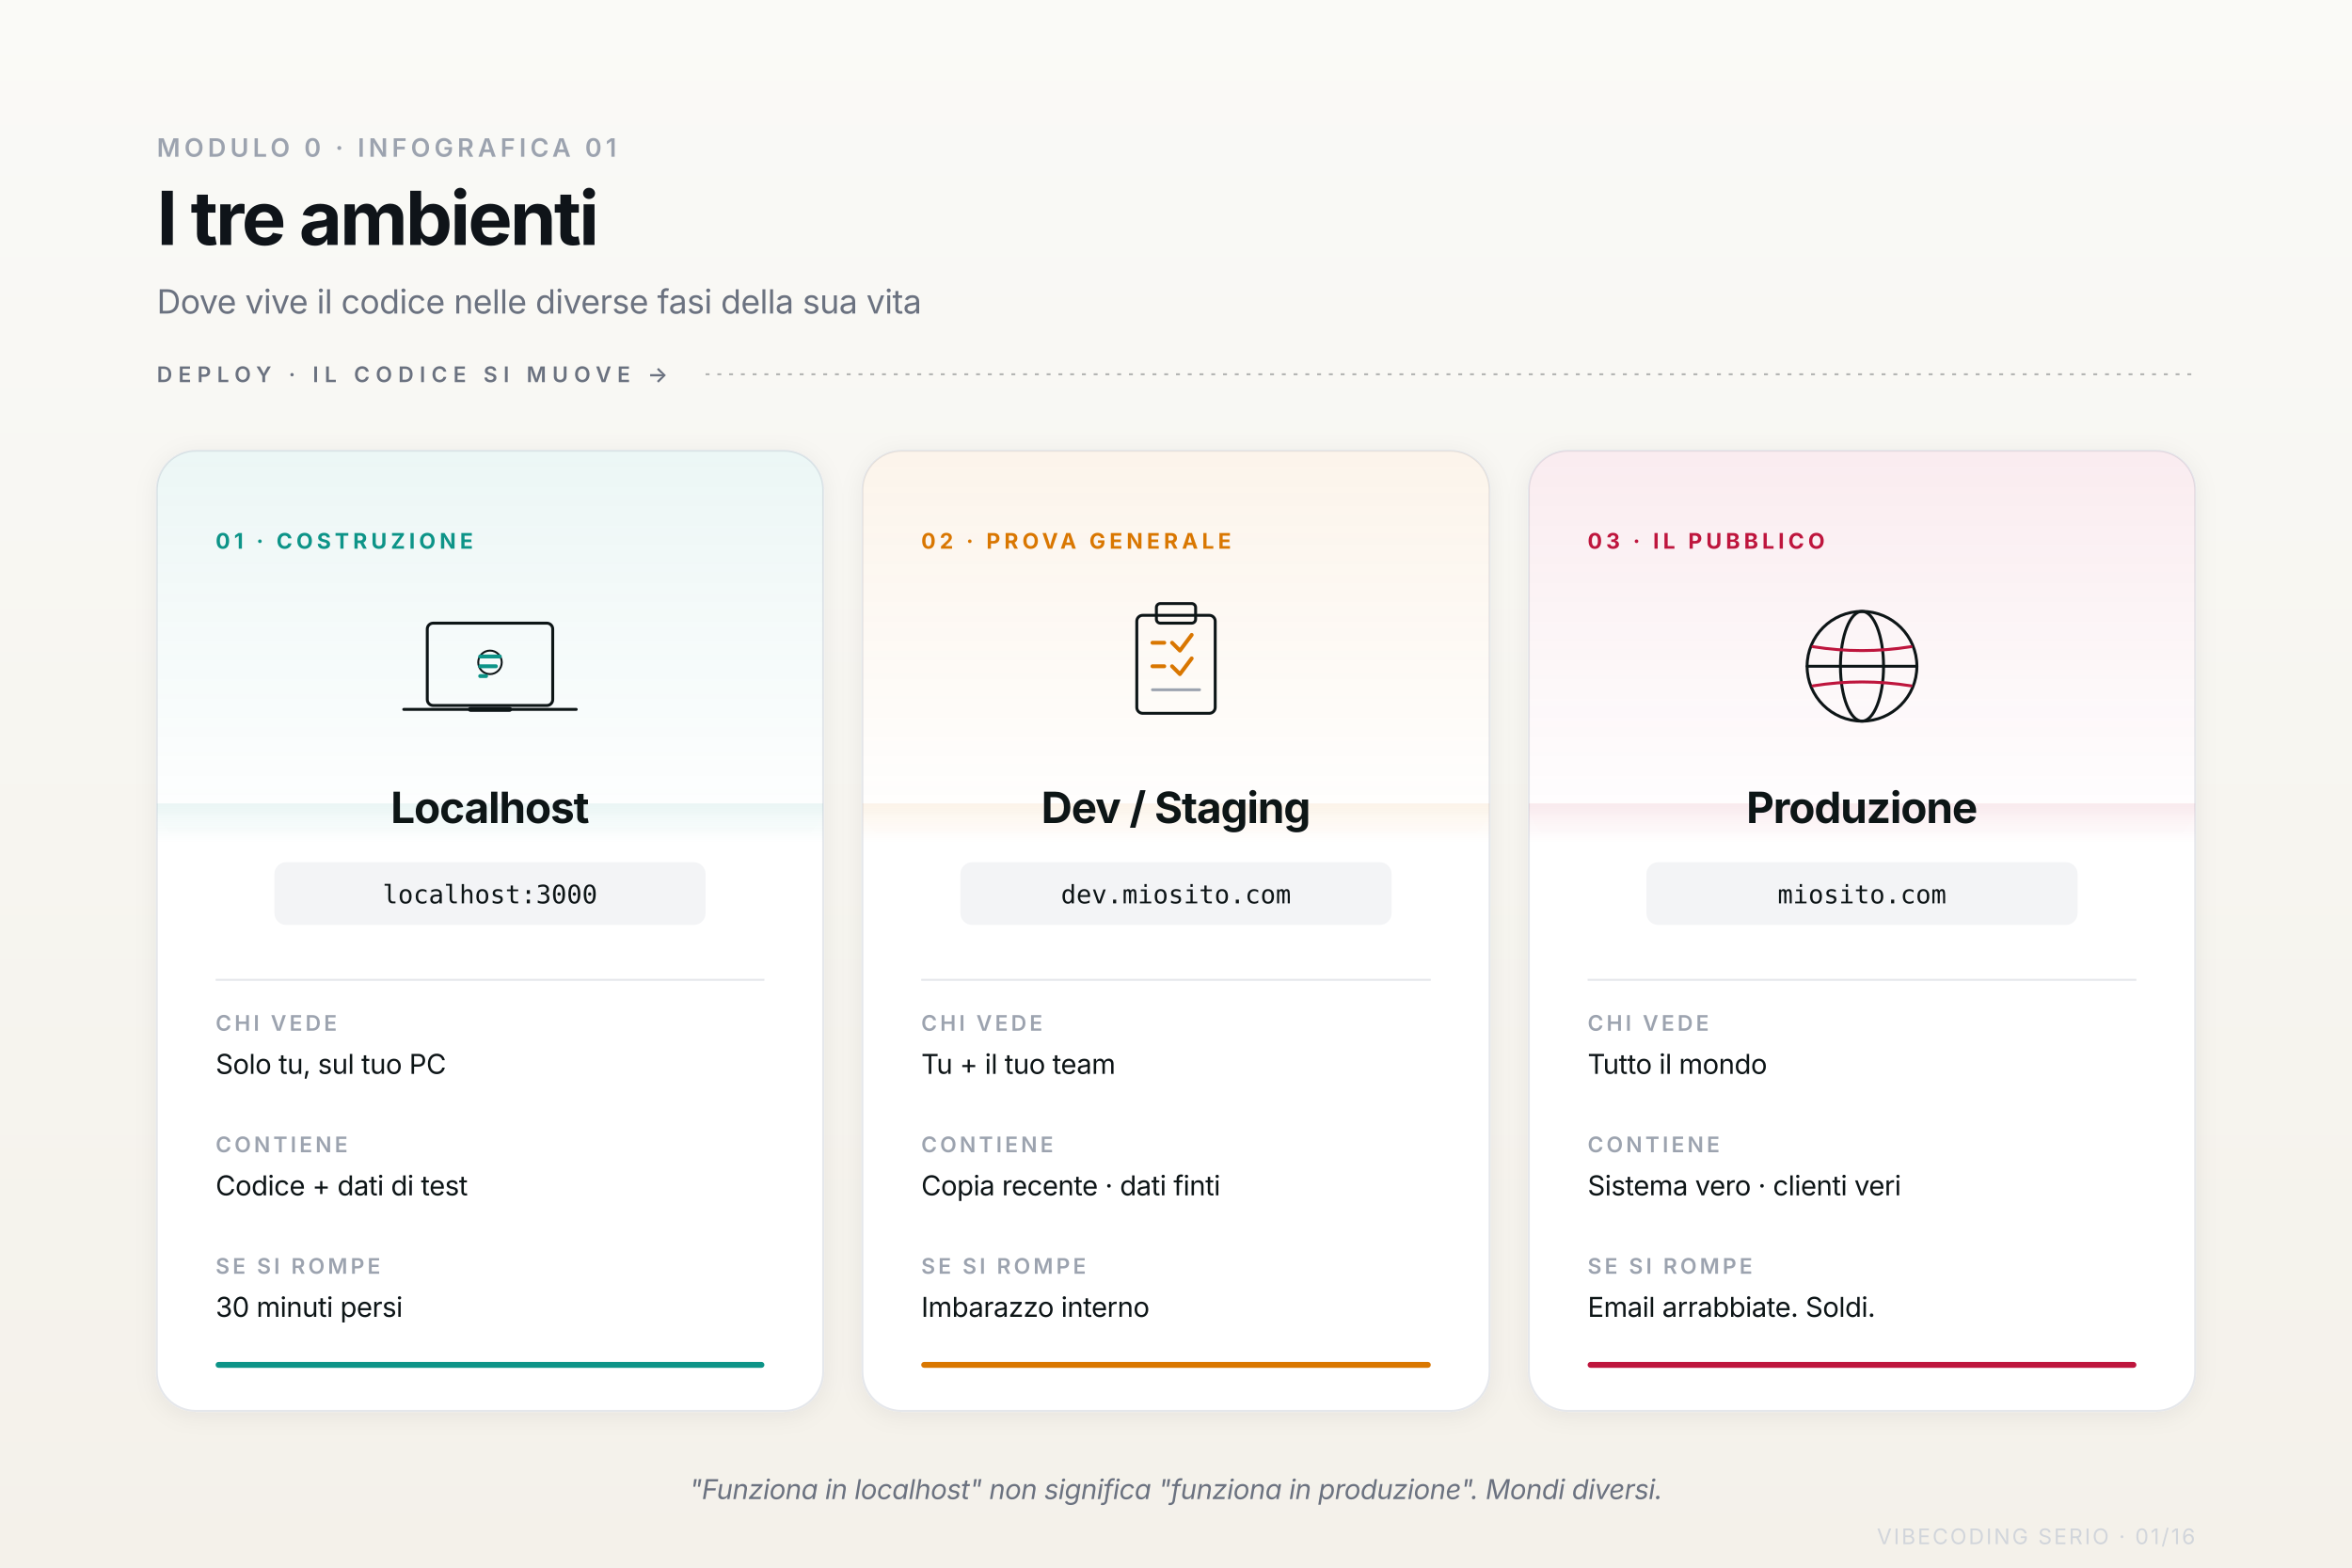
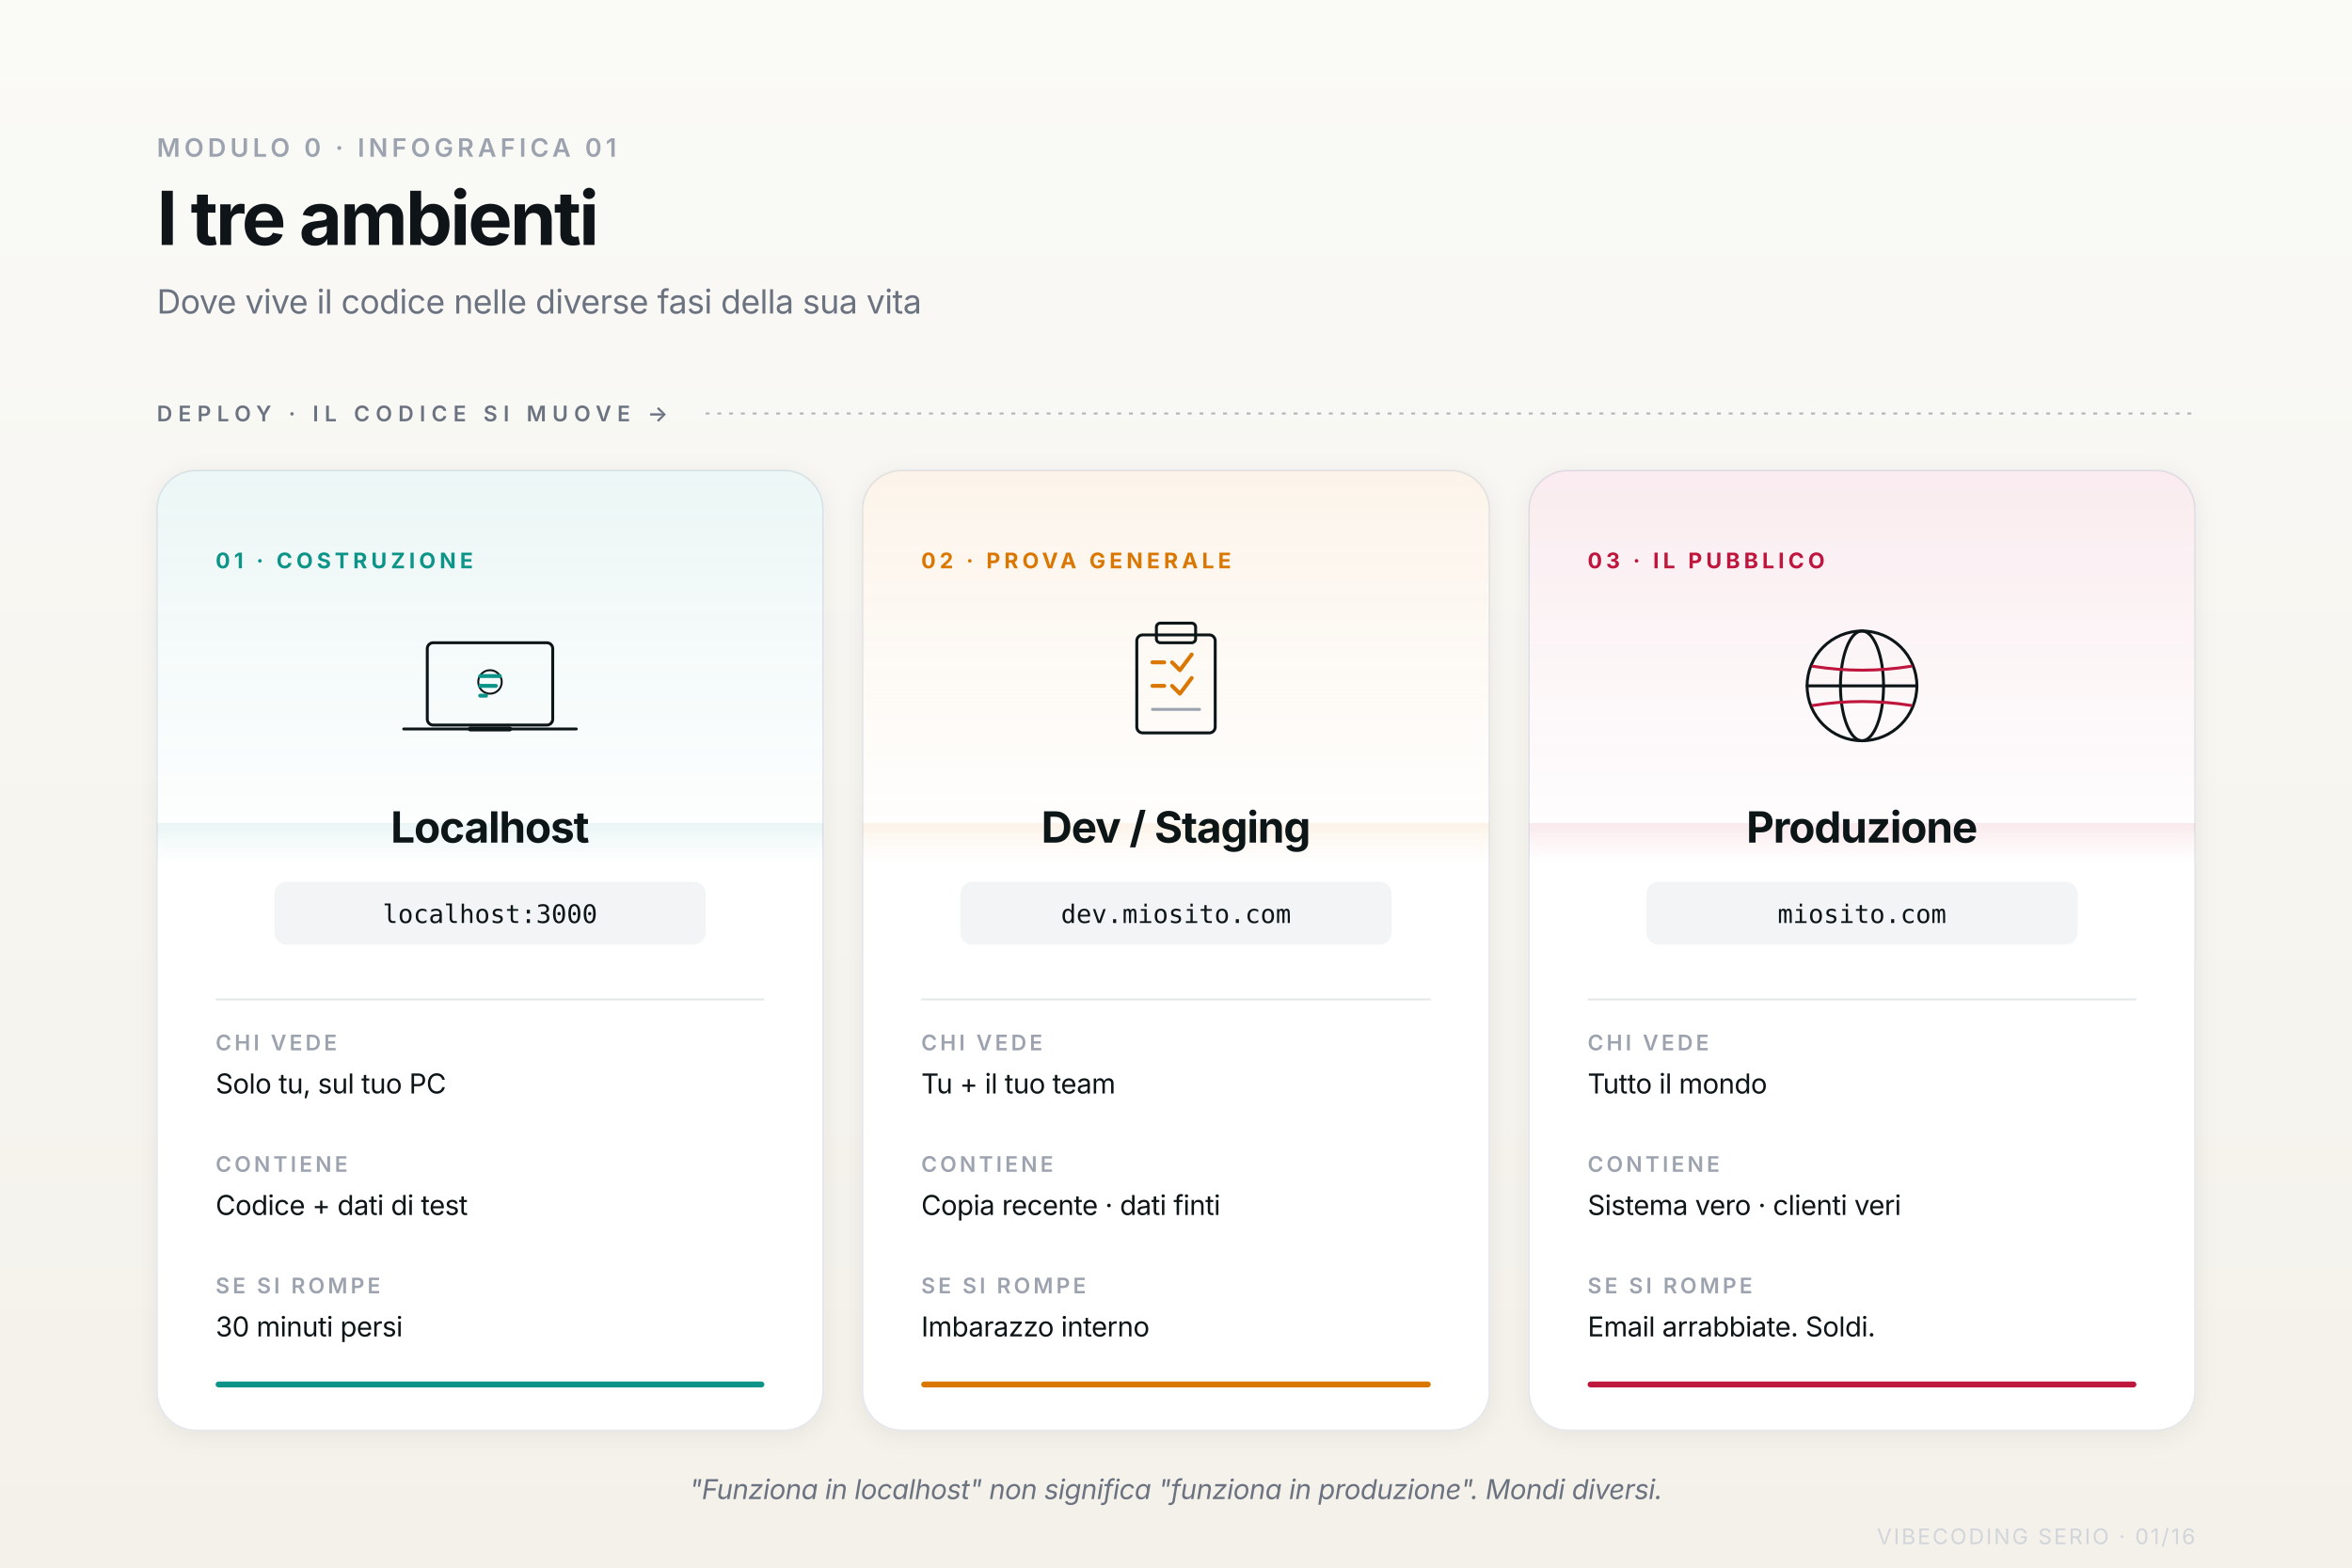
<svg xmlns="http://www.w3.org/2000/svg" viewBox="0 0 1200 800" font-family="'Inter Tight', 'Inter', -apple-system, system-ui, sans-serif">
  <defs>
    <linearGradient id="bg1" x1="0%" y1="0%" x2="0%" y2="100%">
      <stop offset="0%" stop-color="#FAFAF7" />
      <stop offset="100%" stop-color="#F4F1EA" />
    </linearGradient>
    <linearGradient id="green-fade" x1="0%" y1="0%" x2="0%" y2="100%">
      <stop offset="0%" stop-color="#0D9488" stop-opacity="0.08" />
      <stop offset="100%" stop-color="#0D9488" stop-opacity="0" />
    </linearGradient>
    <linearGradient id="amber-fade" x1="0%" y1="0%" x2="0%" y2="100%">
      <stop offset="0%" stop-color="#D97706" stop-opacity="0.08" />
      <stop offset="100%" stop-color="#D97706" stop-opacity="0" />
    </linearGradient>
    <linearGradient id="rose-fade" x1="0%" y1="0%" x2="0%" y2="100%">
      <stop offset="0%" stop-color="#BE123C" stop-opacity="0.08" />
      <stop offset="100%" stop-color="#BE123C" stop-opacity="0" />
    </linearGradient>
    <filter id="soft-shadow" x="-20%" y="-20%" width="140%" height="140%">
      <feGaussianBlur in="SourceAlpha" stdDeviation="6" />
      <feOffset dx="0" dy="2" />
      <feComponentTransfer>
        <feFuncA type="linear" slope="0.06" />
      </feComponentTransfer>
      <feMerge>
        <feMergeNode />
        <feMergeNode in="SourceGraphic" />
      </feMerge>
    </filter>
  </defs>
  <rect width="1200" height="800" fill="url(#bg1)" />
  <text x="80" y="80" font-size="13" font-weight="600" fill="#9CA3AF" letter-spacing="2">MODULO 0  ·  INFOGRAFICA 01</text>
  <text x="80" y="125" font-size="38" font-weight="700" fill="#0F1419" letter-spacing="-1.2">I tre ambienti</text>
  <text x="80" y="160" font-size="17" fill="#6B7280" letter-spacing="-0.2">Dove vive il codice nelle diverse fasi della sua vita</text>
-   <g transform="translate(80, 195)">
+   <g transform="translate(80, 215)">
    <text x="0" y="0" font-size="11" font-weight="600" fill="#6B7280" letter-spacing="3">DEPLOY  ·  IL CODICE SI MUOVE  →</text>
    <line x1="280" y1="-4" x2="1040" y2="-4" stroke="#0F1419" stroke-width="1" stroke-dasharray="2 4" opacity="0.3" />
  </g>
-   <g transform="translate(80, 230)" filter="url(#soft-shadow)">
+   <g transform="translate(80, 240)" filter="url(#soft-shadow)">
    <rect x="0" y="0" width="340" height="490" rx="20" fill="#FFFFFF" stroke="#E5E7EB" stroke-width="1" />
    <rect x="0" y="0" width="340" height="200" rx="20" fill="url(#green-fade)" />
    <rect x="0" y="180" width="340" height="20" fill="url(#green-fade)" />
    <text x="30" y="50" font-size="11" font-weight="700" fill="#0D9488" letter-spacing="2">01  ·  COSTRUZIONE</text>
    <g transform="translate(170, 110)" stroke="#0F1419" stroke-width="1.5" fill="none" stroke-linecap="round" stroke-linejoin="round">
      <rect x="-32" y="-22" width="64" height="42" rx="3" />
      <line x1="-44" y1="22" x2="44" y2="22" />
      <line x1="-10" y1="22" x2="10" y2="22" stroke-width="2.5" />
      <circle cx="0" cy="-2" r="6" stroke-width="1" />
      <line x1="-5" y1="-5" x2="5" y2="-5" stroke="#0D9488" stroke-width="2" />
      <line x1="-5" y1="0" x2="3" y2="0" stroke="#0D9488" stroke-width="2" />
      <line x1="-5" y1="5" x2="-2" y2="5" stroke="#0D9488" stroke-width="2" />
    </g>
    <text x="170" y="190" font-size="22" font-weight="700" fill="#0F1419" text-anchor="middle" letter-spacing="-0.5">Localhost</text>
    <rect x="60" y="210" width="220" height="32" rx="6" fill="#F3F4F6" />
    <text x="170" y="231" font-size="13" font-family="'JetBrains Mono', monospace" fill="#0F1419" text-anchor="middle">localhost:3000</text>
    <line x1="30" y1="270" x2="310" y2="270" stroke="#E5E7EB" />
    <g font-size="11" font-weight="600" letter-spacing="1.5" fill="#9CA3AF">
      <text x="30" y="296">CHI VEDE</text>
      <text x="30" y="358">CONTIENE</text>
      <text x="30" y="420">SE SI ROMPE</text>
    </g>
    <g font-size="14" fill="#0F1419" letter-spacing="-0.2">
      <text x="30" y="318">Solo tu, sul tuo PC</text>
      <text x="30" y="380">Codice + dati di test</text>
      <text x="30" y="442">30 minuti persi</text>
    </g>
    <rect x="30" y="465" width="280" height="3" rx="1.5" fill="#0D9488" />
  </g>
-   <g transform="translate(440, 230)" filter="url(#soft-shadow)">
+   <g transform="translate(440, 240)" filter="url(#soft-shadow)">
    <rect x="0" y="0" width="320" height="490" rx="20" fill="#FFFFFF" stroke="#E5E7EB" stroke-width="1" />
    <rect x="0" y="0" width="320" height="200" rx="20" fill="url(#amber-fade)" />
    <rect x="0" y="180" width="320" height="20" fill="url(#amber-fade)" />
    <text x="30" y="50" font-size="11" font-weight="700" fill="#D97706" letter-spacing="2">02  ·  PROVA GENERALE</text>
    <g transform="translate(160, 110)" stroke="#0F1419" stroke-width="1.5" fill="none" stroke-linecap="round" stroke-linejoin="round">
      <rect x="-20" y="-26" width="40" height="50" rx="3" />
      <rect x="-10" y="-32" width="20" height="10" rx="2" />
      <line x1="-12" y1="-12" x2="-6" y2="-12" stroke="#D97706" stroke-width="2" />
      <polyline points="-2,-12 2,-8 8,-16" stroke="#D97706" stroke-width="2" />
      <line x1="-12" y1="0" x2="-6" y2="0" stroke="#D97706" stroke-width="2" />
      <polyline points="-2,0 2,4 8,-4" stroke="#D97706" stroke-width="2" />
      <line x1="-12" y1="12" x2="12" y2="12" stroke="#9CA3AF" stroke-width="1.5" />
    </g>
    <text x="160" y="190" font-size="22" font-weight="700" fill="#0F1419" text-anchor="middle" letter-spacing="-0.5">Dev / Staging</text>
    <rect x="50" y="210" width="220" height="32" rx="6" fill="#F3F4F6" />
    <text x="160" y="231" font-size="13" font-family="'JetBrains Mono', monospace" fill="#0F1419" text-anchor="middle">dev.miosito.com</text>
    <line x1="30" y1="270" x2="290" y2="270" stroke="#E5E7EB" />
    <g font-size="11" font-weight="600" letter-spacing="1.5" fill="#9CA3AF">
      <text x="30" y="296">CHI VEDE</text>
      <text x="30" y="358">CONTIENE</text>
      <text x="30" y="420">SE SI ROMPE</text>
    </g>
    <g font-size="14" fill="#0F1419" letter-spacing="-0.2">
      <text x="30" y="318">Tu + il tuo team</text>
      <text x="30" y="380">Copia recente · dati finti</text>
      <text x="30" y="442">Imbarazzo interno</text>
    </g>
    <rect x="30" y="465" width="260" height="3" rx="1.5" fill="#D97706" />
  </g>
-   <g transform="translate(780, 230)" filter="url(#soft-shadow)">
+   <g transform="translate(780, 240)" filter="url(#soft-shadow)">
    <rect x="0" y="0" width="340" height="490" rx="20" fill="#FFFFFF" stroke="#E5E7EB" stroke-width="1" />
    <rect x="0" y="0" width="340" height="200" rx="20" fill="url(#rose-fade)" />
    <rect x="0" y="180" width="340" height="20" fill="url(#rose-fade)" />
    <text x="30" y="50" font-size="11" font-weight="700" fill="#BE123C" letter-spacing="2">03  ·  IL PUBBLICO</text>
    <g transform="translate(170, 110)" stroke="#0F1419" stroke-width="1.5" fill="none" stroke-linecap="round">
      <circle cx="0" cy="0" r="28" />
      <ellipse cx="0" cy="0" rx="11" ry="28" />
      <line x1="-28" y1="0" x2="28" y2="0" />
      <path d="M -25,-10 Q 0,-6 25,-10" stroke="#BE123C" stroke-width="1.5" />
      <path d="M -25,10 Q 0,6 25,10" stroke="#BE123C" stroke-width="1.5" />
    </g>
    <text x="170" y="190" font-size="22" font-weight="700" fill="#0F1419" text-anchor="middle" letter-spacing="-0.5">Produzione</text>
    <rect x="60" y="210" width="220" height="32" rx="6" fill="#F3F4F6" />
    <text x="170" y="231" font-size="13" font-family="'JetBrains Mono', monospace" fill="#0F1419" text-anchor="middle">miosito.com</text>
    <line x1="30" y1="270" x2="310" y2="270" stroke="#E5E7EB" />
    <g font-size="11" font-weight="600" letter-spacing="1.5" fill="#9CA3AF">
      <text x="30" y="296">CHI VEDE</text>
      <text x="30" y="358">CONTIENE</text>
      <text x="30" y="420">SE SI ROMPE</text>
    </g>
    <g font-size="14" fill="#0F1419" letter-spacing="-0.2">
      <text x="30" y="318">Tutto il mondo</text>
      <text x="30" y="380">Sistema vero · clienti veri</text>
      <text x="30" y="442">Email arrabbiate. Soldi.</text>
    </g>
    <rect x="30" y="465" width="280" height="3" rx="1.5" fill="#BE123C" />
  </g>
  <text x="600" y="765" font-size="14" fill="#6B7280" font-style="italic" text-anchor="middle" letter-spacing="-0.2">"Funziona in localhost" non significa "funziona in produzione". Mondi diversi.</text>
  <text x="1120" y="788" font-size="11" fill="#D1D5DB" text-anchor="end" letter-spacing="1">VIBECODING SERIO  ·  01/16</text>
</svg>
